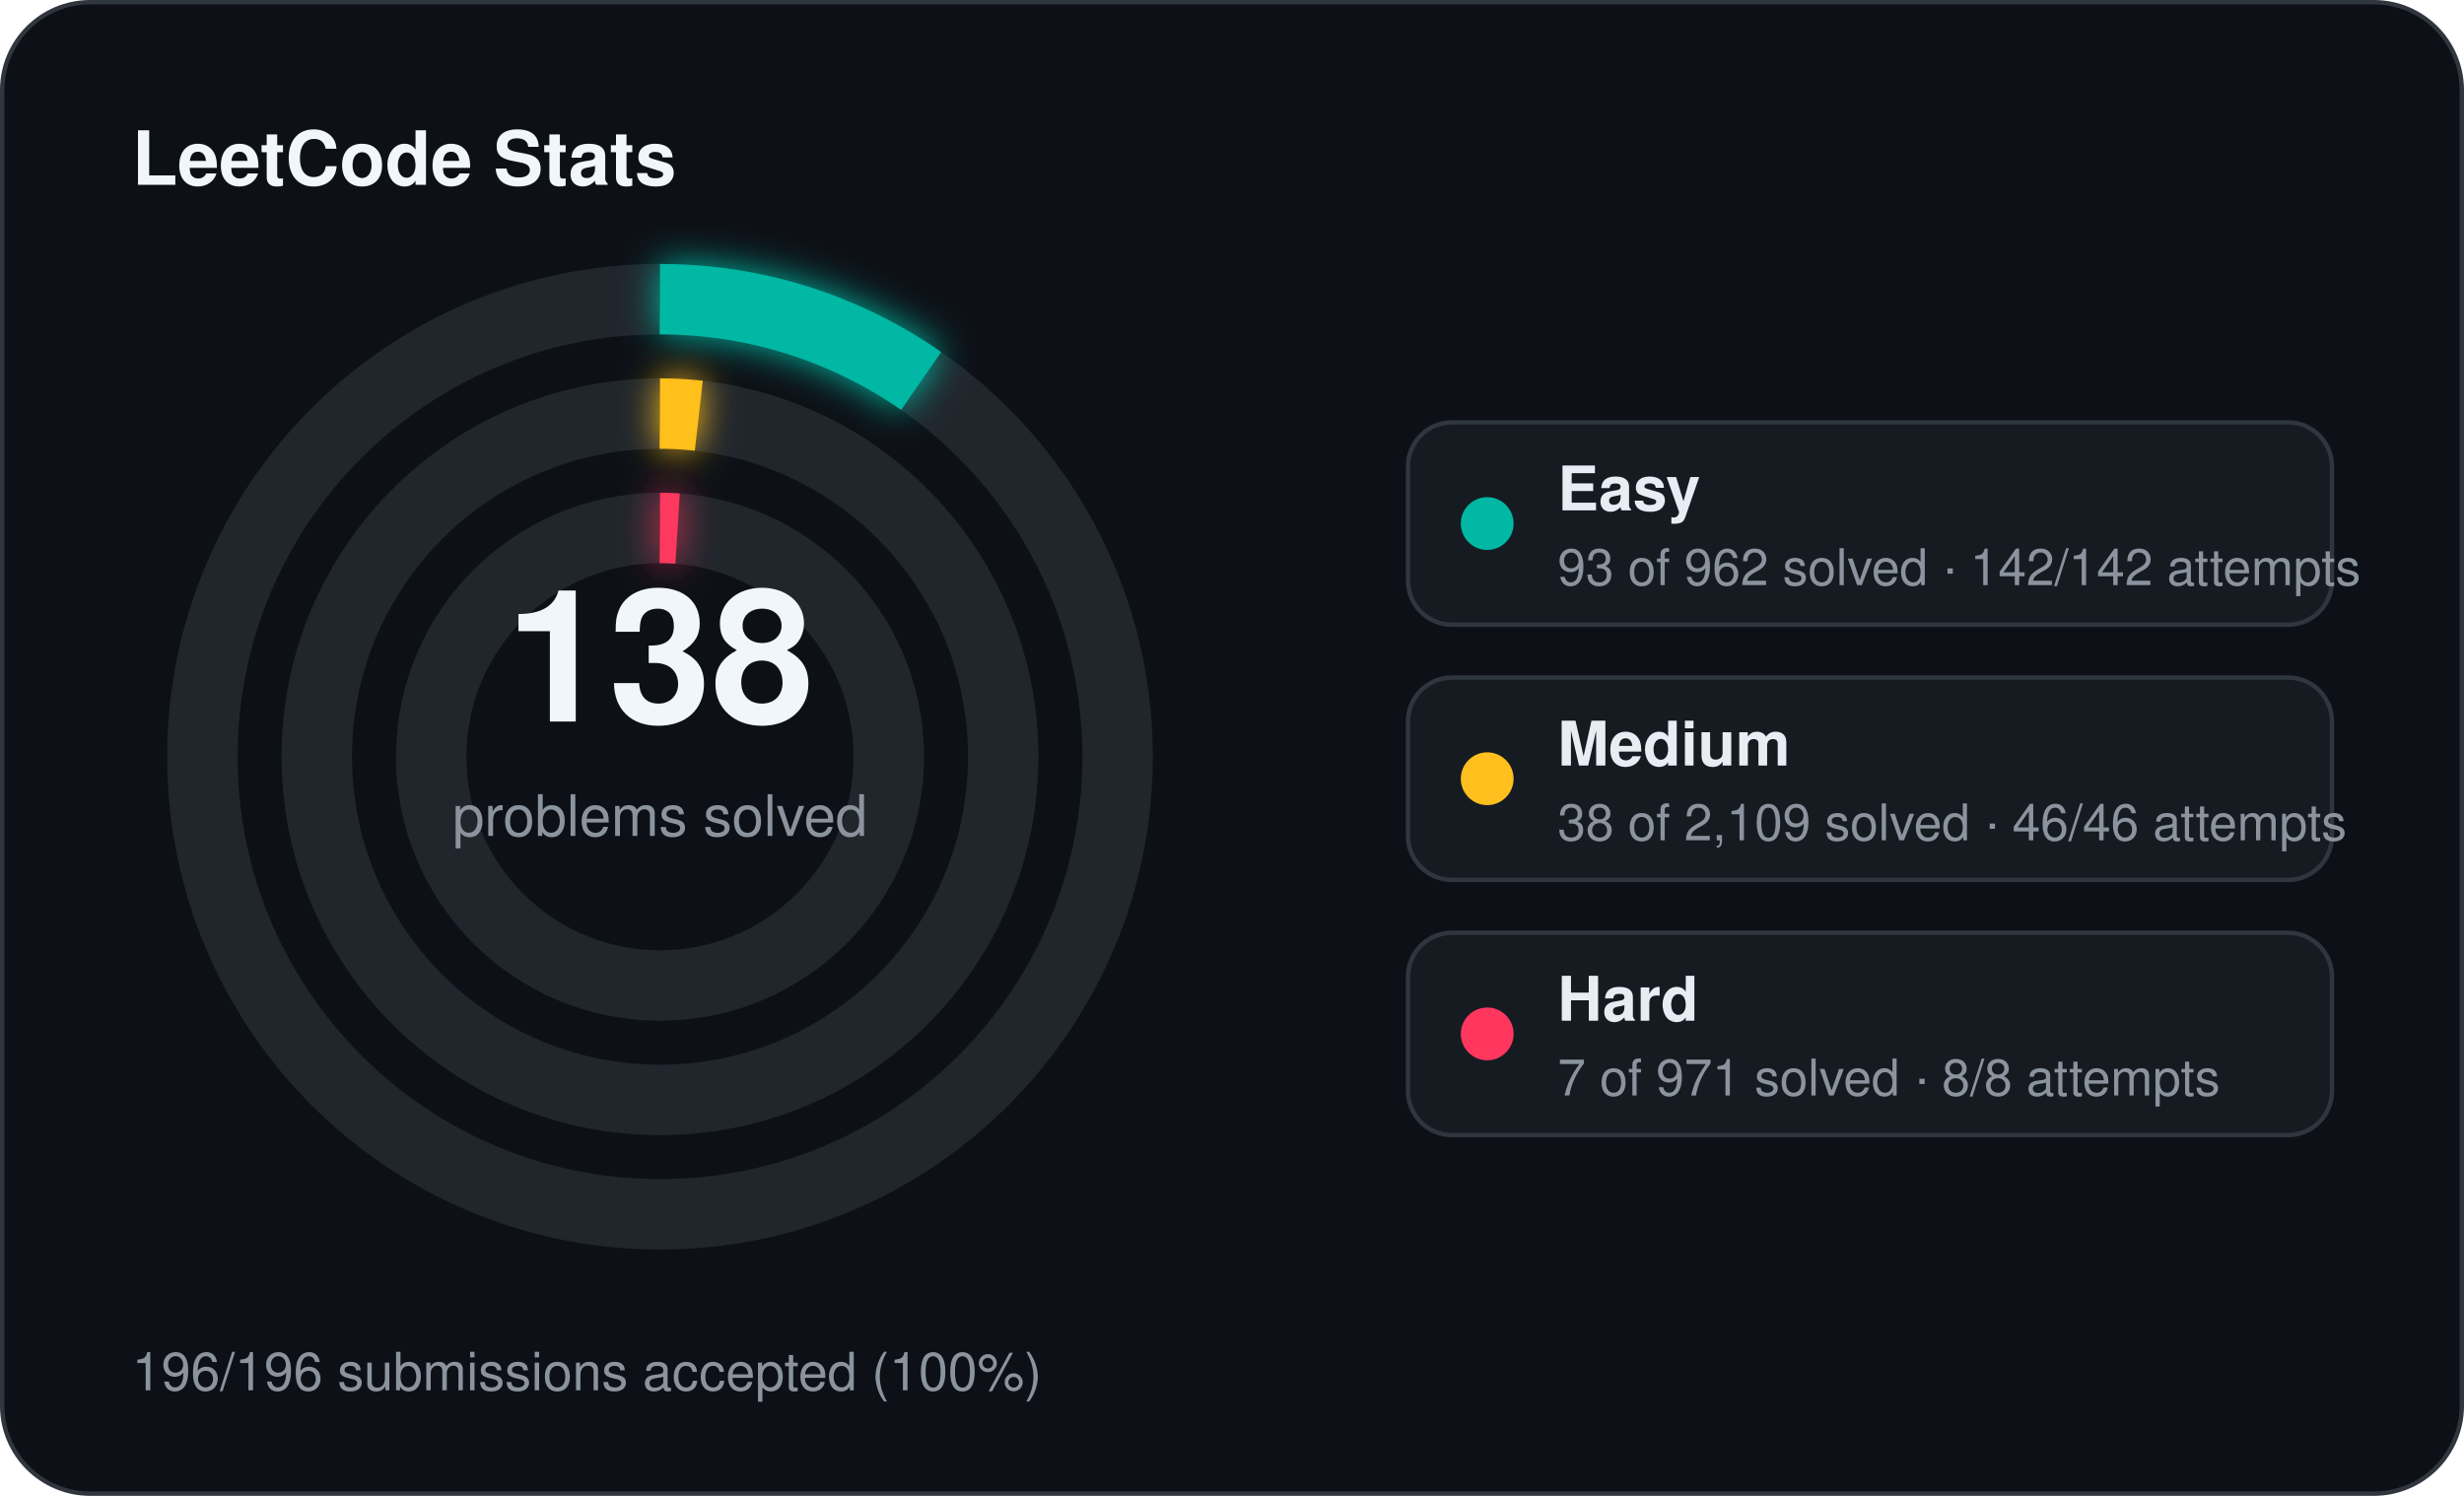
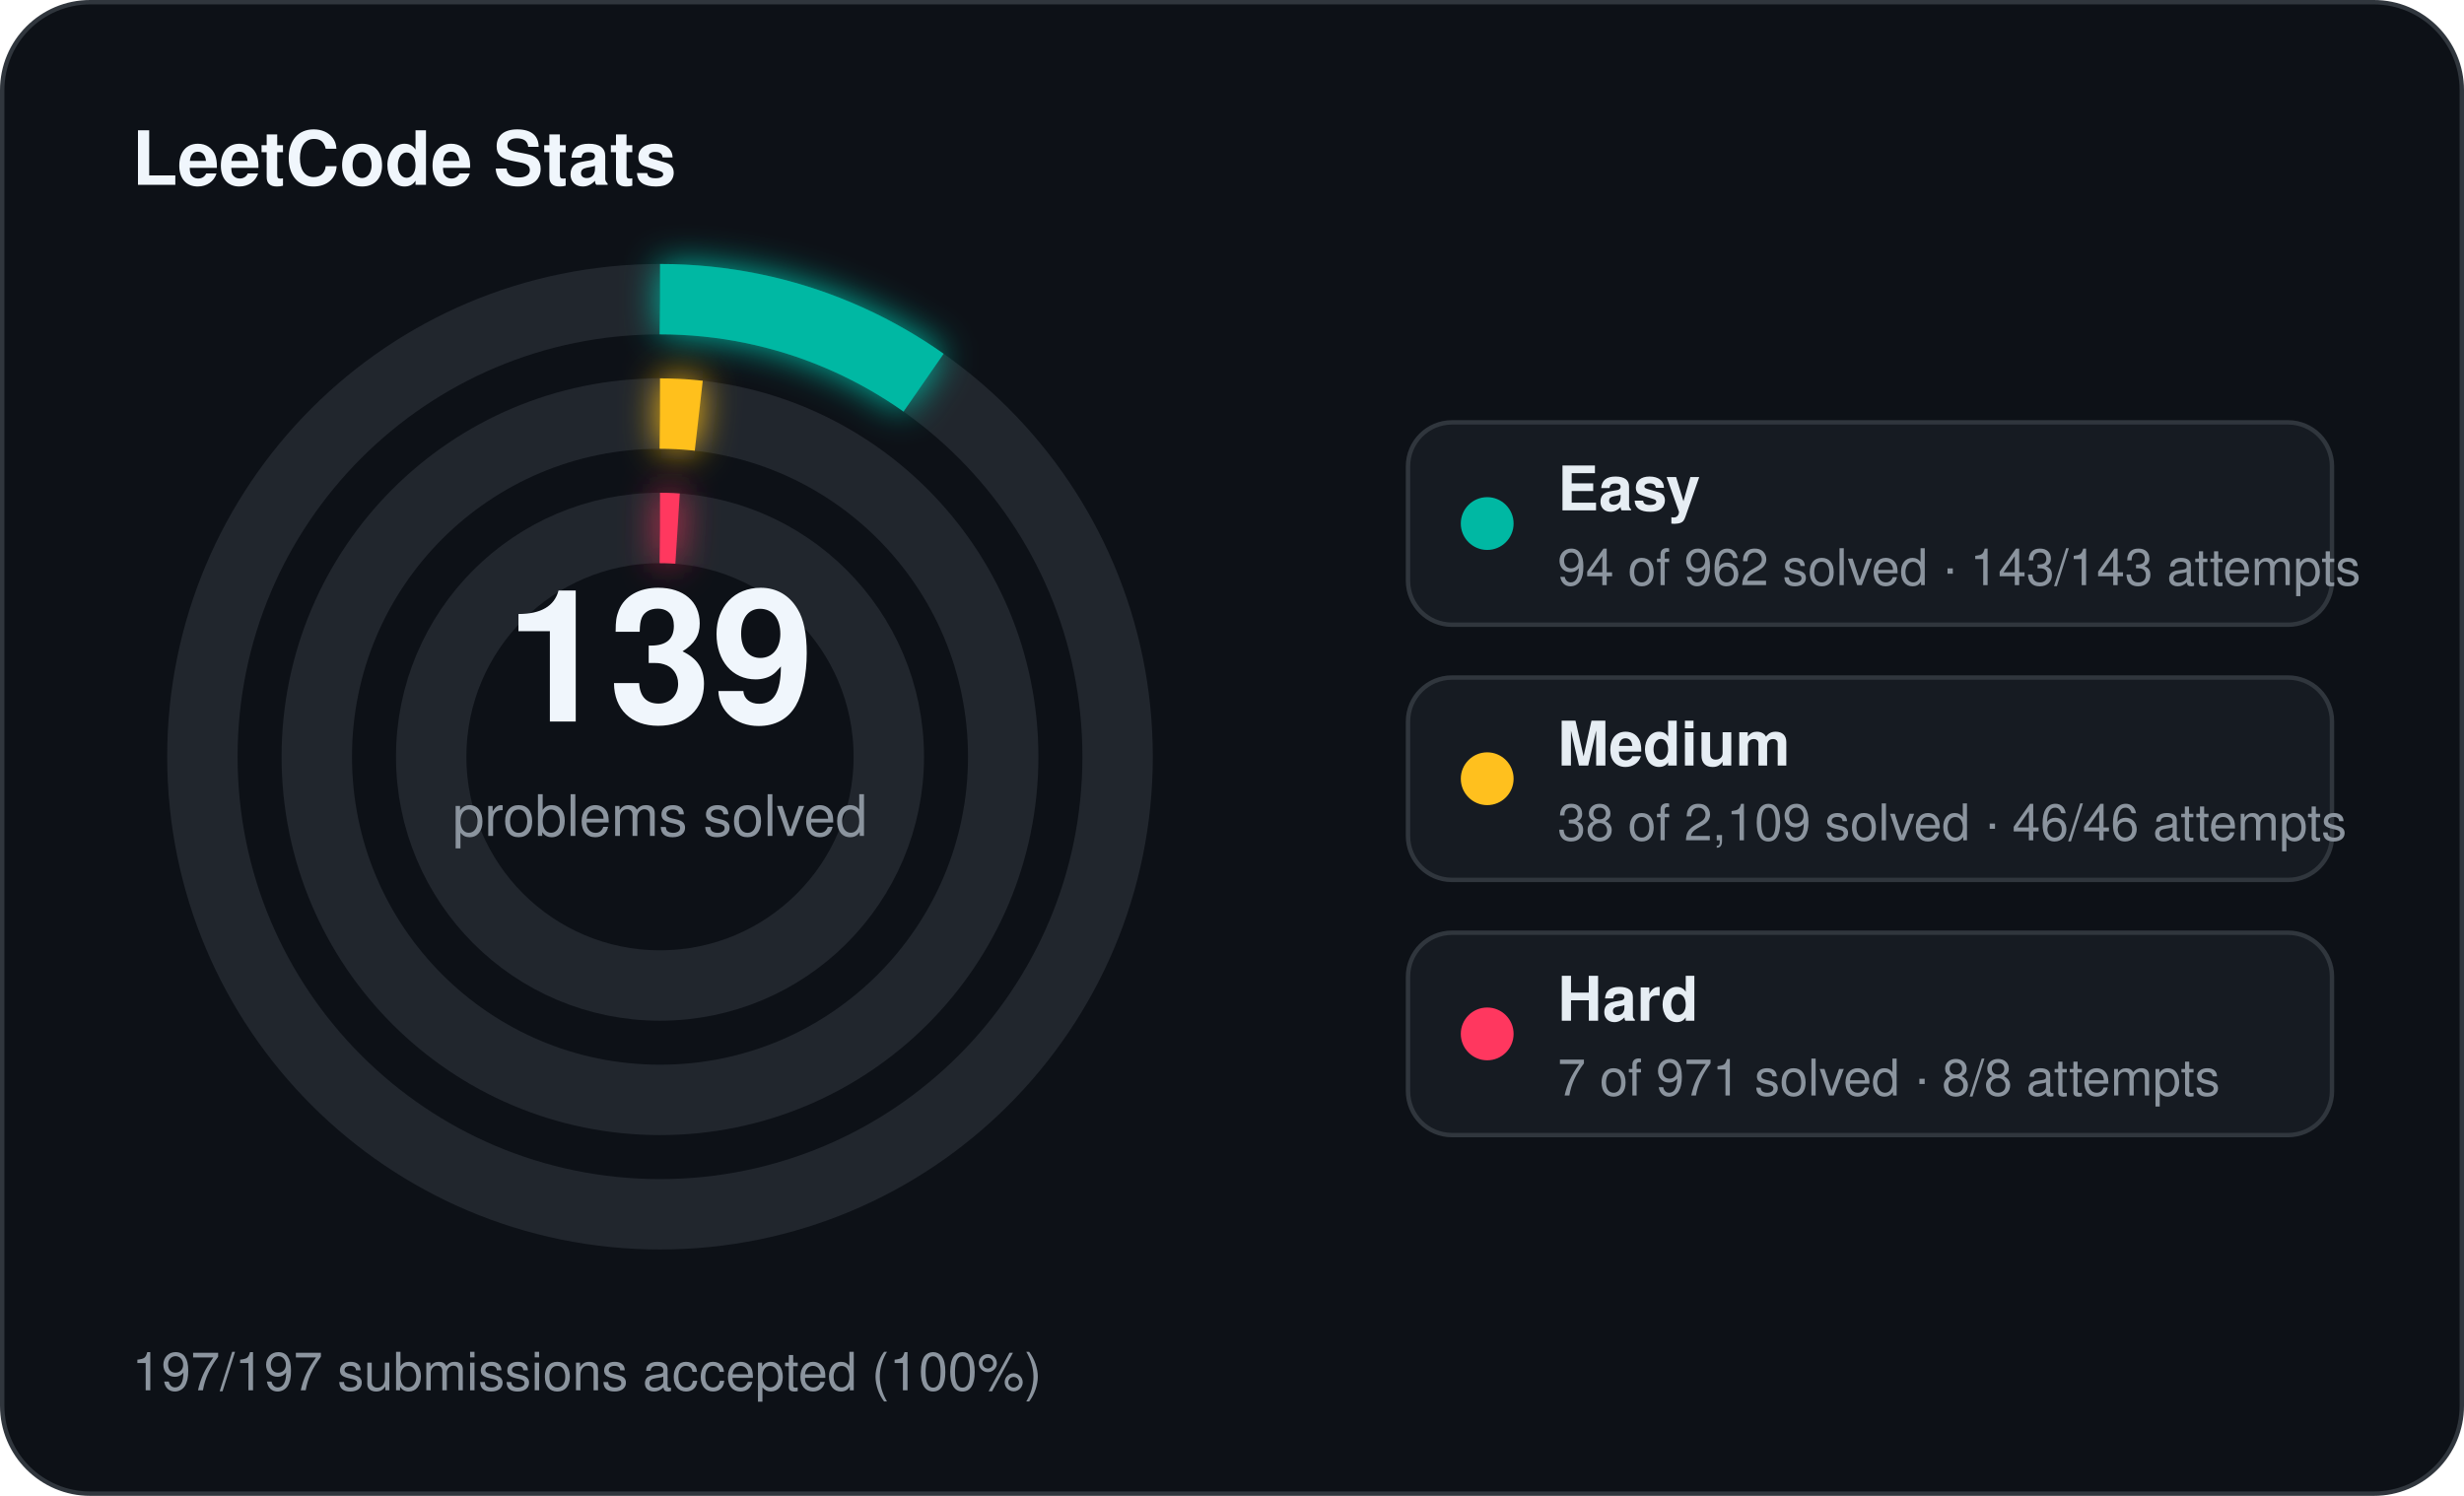
<svg xmlns="http://www.w3.org/2000/svg" width="560" height="340" viewBox="0 0 560 340">
  <defs>
    <filter id="stats-glow" x="-60%" y="-60%" width="220%" height="220%">
      <feGaussianBlur stdDeviation="4" result="blur" />
      <feMerge>
        <feMergeNode in="blur" />
        <feMergeNode in="SourceGraphic" />
      </feMerge>
    </filter>
  </defs>
  <rect x="0.5" y="0.5" width="559" height="339" rx="20" fill="#0d1117" stroke="#30363d" stroke-width="1" />
  <text x="30" y="42" fill="#f0f6fc" font-family="Segoe UI, Helvetica, Arial, sans-serif" font-size="17" font-weight="700">LeetCode Stats</text>
  <circle cx="150" cy="172" r="104" fill="none" stroke="#21262d" stroke-width="16" />
-   <circle cx="150" cy="172" r="104" fill="none" stroke="#00b8a3" stroke-width="16" stroke-linecap="butt" stroke-dasharray="63.17 653.45" transform="rotate(-90 150 172)" filter="url(#stats-glow)" />
+   <circle cx="150" cy="172" r="104" fill="none" stroke="#00b8a3" stroke-width="16" stroke-linecap="butt" stroke-dasharray="63.85 653.45" transform="rotate(-90 150 172)" filter="url(#stats-glow)" />
  <circle cx="150" cy="172" r="78" fill="none" stroke="#21262d" stroke-width="16" />
  <circle cx="150" cy="172" r="78" fill="none" stroke="#ffc01e" stroke-width="16" stroke-linecap="butt" stroke-dasharray="8.83 490.09" transform="rotate(-90 150 172)" filter="url(#stats-glow)" />
  <circle cx="150" cy="172" r="52" fill="none" stroke="#21262d" stroke-width="16" />
  <circle cx="150" cy="172" r="52" fill="none" stroke="#ff375f" stroke-width="16" stroke-linecap="butt" stroke-dasharray="4.00 326.73" transform="rotate(-90 150 172)" filter="url(#stats-glow)" />
-   <text x="150" y="164" text-anchor="middle" fill="#f0f6fc" font-family="Segoe UI, Helvetica, Arial, sans-serif" font-size="42" font-weight="700">138</text>
+   <text x="150" y="164" text-anchor="middle" fill="#f0f6fc" font-family="Segoe UI, Helvetica, Arial, sans-serif" font-size="42" font-weight="700">139</text>
  <text x="150" y="190" text-anchor="middle" fill="#8b949e" font-family="Segoe UI, Helvetica, Arial, sans-serif" font-size="13">problems solved</text>
  <rect x="320" y="96" width="210" height="46" rx="10" fill="#161b22" stroke="#30363d" stroke-width="1" />
  <circle cx="338" cy="119" r="6" fill="#00b8a3" />
  <text x="354" y="116" fill="#e6edf3" font-family="Segoe UI, Helvetica, Arial, sans-serif" font-size="14" font-weight="600">Easy</text>
-   <text x="354" y="133" fill="#8b949e" font-family="Segoe UI, Helvetica, Arial, sans-serif" font-size="11.5">93 of 962 solved · 142/142 attempts</text>
+   <text x="354" y="133" fill="#8b949e" font-family="Segoe UI, Helvetica, Arial, sans-serif" font-size="11.5">94 of 962 solved · 143/143 attempts</text>
  <rect x="320" y="154" width="210" height="46" rx="10" fill="#161b22" stroke="#30363d" stroke-width="1" />
  <circle cx="338" cy="177" r="6" fill="#ffc01e" />
  <text x="354" y="174" fill="#e6edf3" font-family="Segoe UI, Helvetica, Arial, sans-serif" font-size="14" font-weight="600">Medium</text>
  <text x="354" y="191" fill="#8b949e" font-family="Segoe UI, Helvetica, Arial, sans-serif" font-size="11.5">38 of 2,109 solved · 46/46 attempts</text>
  <rect x="320" y="212" width="210" height="46" rx="10" fill="#161b22" stroke="#30363d" stroke-width="1" />
  <circle cx="338" cy="235" r="6" fill="#ff375f" />
  <text x="354" y="232" fill="#e6edf3" font-family="Segoe UI, Helvetica, Arial, sans-serif" font-size="14" font-weight="600">Hard</text>
  <text x="354" y="249" fill="#8b949e" font-family="Segoe UI, Helvetica, Arial, sans-serif" font-size="11.5">7 of 971 solved · 8/8 attempts</text>
-   <text x="30" y="316" fill="#8b949e" font-family="Segoe UI, Helvetica, Arial, sans-serif" font-size="12">196/196 submissions accepted (100%)</text>
+   <text x="30" y="316" fill="#8b949e" font-family="Segoe UI, Helvetica, Arial, sans-serif" font-size="12">197/197 submissions accepted (100%)</text>
</svg>
